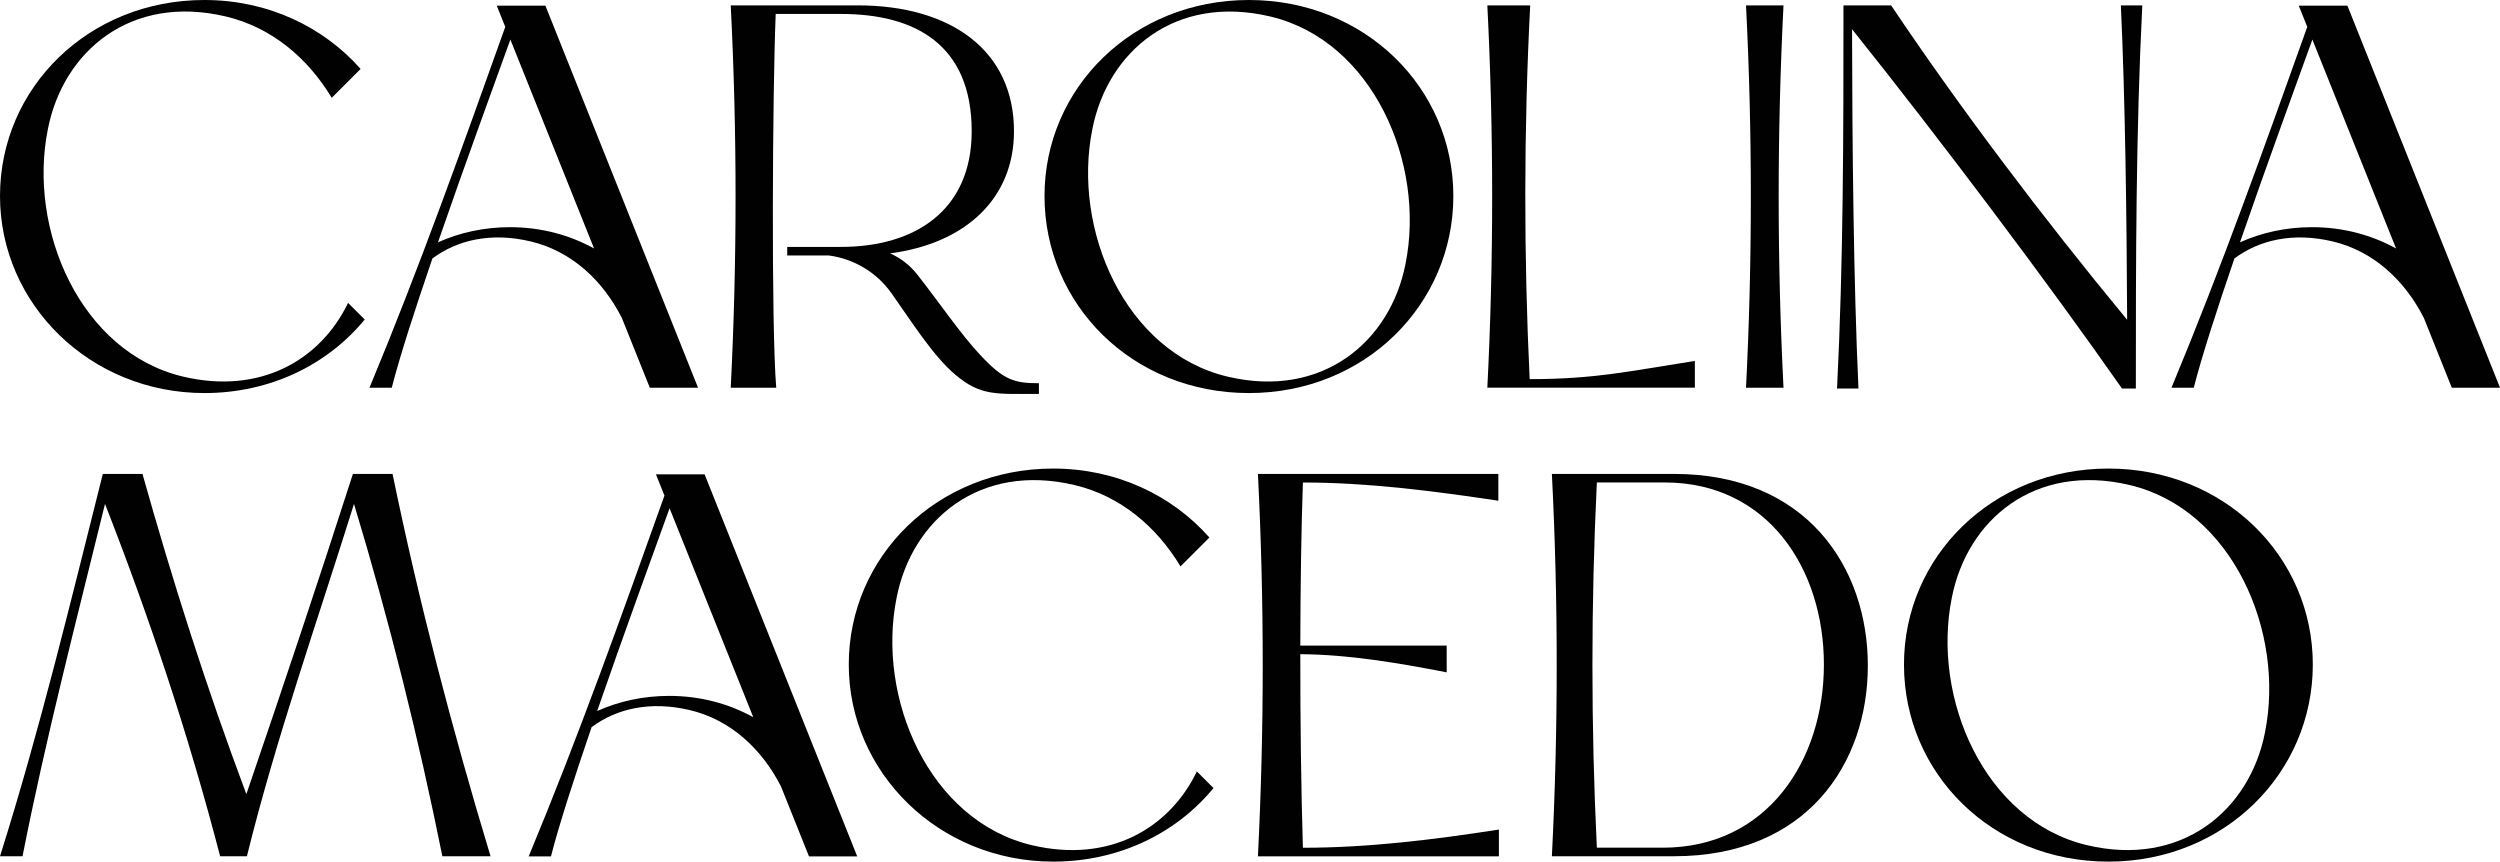
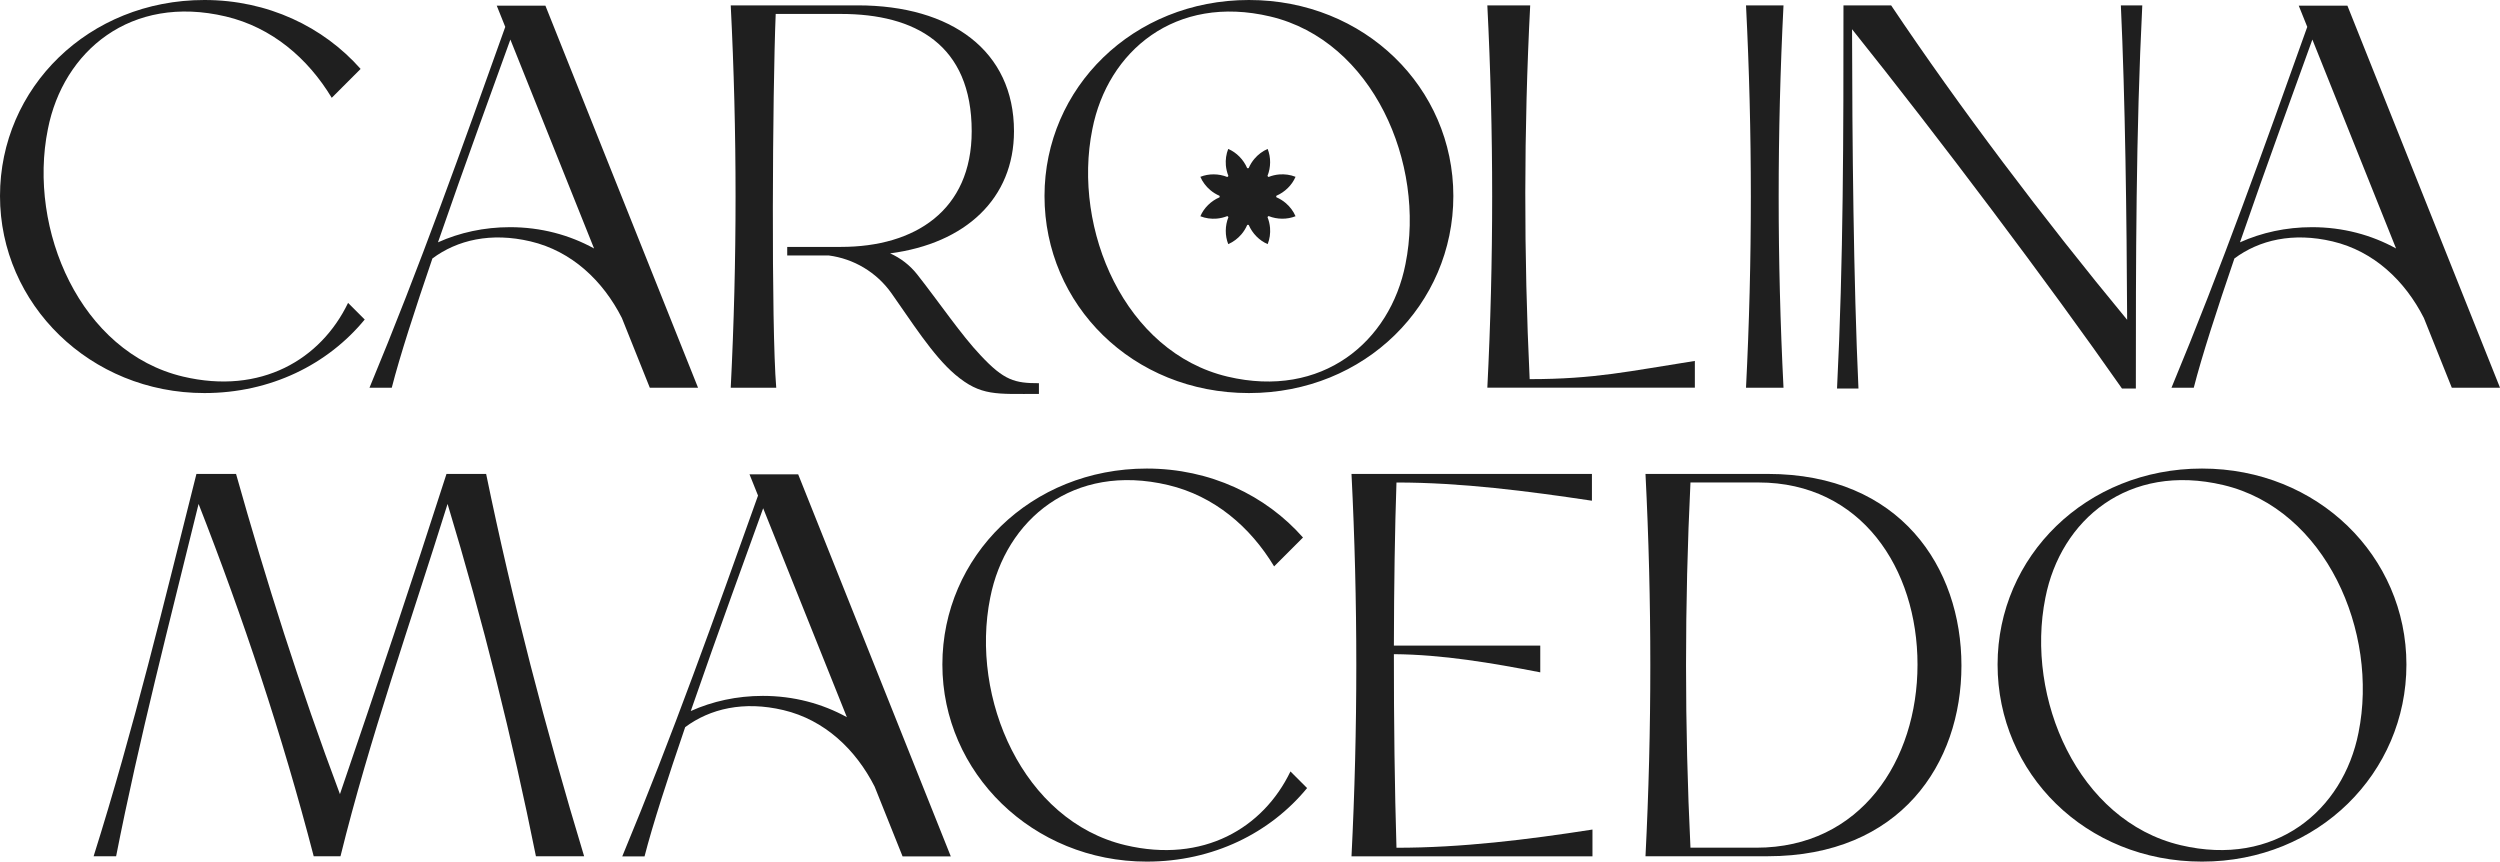
- <svg xmlns="http://www.w3.org/2000/svg" id="Camada_1" data-name="Camada 1" viewBox="0 0 792.12 273.01">
+ <svg xmlns="http://www.w3.org/2000/svg" id="Camada_1" viewBox="0 0 792.12 273.01">
  <defs>
-     <style>
-       .cls-1 {
-         fill: #010101;
-       }
-     </style>
+     <style>.cls-1{fill:#1f1f1f;}</style>
  </defs>
-   <g>
-     <path class="cls-1" d="M330.95,62.1c0-34.27,28.06-62.1,64.77-62.1s64.77,27.83,64.77,62.1-27.88,62.44-64.77,62.44-64.77-28-64.77-62.44ZM445.33,83.63c6.43-31.82-10.34-70.7-42.83-78.4-30.13-7.14-51.54,11-56.39,35.69-6.43,31.82,10.34,70.71,42.83,78.41,29.96,7.1,51.54-11,56.39-35.69Z" />
-     <path class="cls-1" d="M471.27,1.7h13.57c-2.04,39.53-2.04,79.07-.17,118.43,20.7,0,31.64-2.54,52.34-5.77v8.48h-65.75c2.04-40.38,2.04-80.76,0-121.15Z" />
-     <path class="cls-1" d="M553.22,1.7h11.88c-2.04,40.38-2.04,80.76,0,121.15h-11.88c2.04-40.38,2.04-80.76,0-121.15Z" />
-     <path class="cls-1" d="M110.29,95.96c-8.64,17.95-27.62,29.21-52.3,23.36C25.5,111.62,8.73,72.73,15.17,40.91,20.01,16.23,41.42-1.92,71.55,5.22c14.58,3.46,25.99,13.21,33.56,25.77l9.15-9.15C102.48,8.49,84.85,0,64.77,0,28.06,0,0,27.83,0,62.1s28.58,62.44,64.77,62.44c21.03,0,39.12-9.1,50.79-23.3l-5.28-5.28Z" />
-     <path class="cls-1" d="M671.99,1.7c1.37,29.53,1.85,67.02,1.99,99.63-26.65-32.25-53.19-67.41-74.78-99.63h-15.1c0,40.47-.01,80.94-2.04,121.41h6.79c-1.57-33.94-1.98-78.37-2.03-113.85,27.45,34.3,62.35,80.67,85.53,113.85h4.39c0-40.47.01-80.94,2.04-121.41h-6.79Z" />
-     <path class="cls-1" d="M310.7,112.59c-6.13-6.45-13.18-16.87-20.09-25.64-2.31-2.93-5.26-5.19-8.58-6.67,23.9-3.13,39.25-17.37,39.25-38.71,0-25.45-19.85-39.87-49.54-39.87h-40.21c2.04,40.38,2.04,80.76,0,121.15h14.42c-1.61-19.25-1.19-93.83-.17-118.43h20.7c23.41,0,41.4,9.67,41.4,37.16,0,25.11-17.99,36.65-41.4,36.65h-17.05v2.71h13.13c7.94,1.03,15.16,5.31,19.86,11.92,6.06,8.51,13.07,19.78,20.23,25.83,8.14,6.88,12.95,6.12,26.53,6.12v-3.39c-7.64,0-11.03-.85-18.47-8.82Z" />
-     <path class="cls-1" d="M221.17,122.84L172.81,1.79h-15.42l2.7,6.73c-13.6,38.11-27.17,76.22-43.02,114.33h7.06c2.5-9.8,7.37-24.85,12.88-40.96,7.9-5.86,18.55-8.37,31.11-5.4,13.05,3.09,22.94,12.47,28.92,24.26h0s8.85,22.1,8.85,22.1h15.27ZM161.61,71.98c-8.26,0-15.98,1.72-22.84,4.8,8.67-25.11,18.43-51.67,22.94-64.25l26.52,66.2c-7.77-4.29-16.84-6.75-26.61-6.75Z" />
-     <path class="cls-1" d="M792.12,122.84L743.77,1.79h-15.42l2.7,6.73c-13.6,38.11-27.17,76.22-43.02,114.33h7.06c2.5-9.8,7.37-24.85,12.88-40.96,7.9-5.86,18.55-8.37,31.11-5.4,13.05,3.09,22.94,12.47,28.92,24.26h0s8.85,22.1,8.85,22.1h15.27ZM732.57,71.98c-8.26,0-15.98,1.72-22.84,4.8,8.67-25.11,18.43-51.67,22.94-64.25l26.52,66.2c-7.77-4.29-16.84-6.75-26.61-6.75Z" />
-   </g>
-   <g>
-     <path class="cls-1" d="M603.27,210.56c0-34.27,28.06-62.1,64.77-62.1s64.77,27.83,64.77,62.1-27.88,62.44-64.77,62.44-64.77-28-64.77-62.44ZM717.65,232.09c6.43-31.82-10.34-70.7-42.83-78.4-30.13-7.14-51.54,11-56.39,35.69-6.43,31.82,10.34,70.71,42.83,78.41,29.96,7.1,51.54-11,56.39-35.69Z" />
-     <path class="cls-1" d="M32.58,150.16h12.56c9.5,33.76,20.19,67.53,32.92,101.46,11.54-33.76,22.91-67.7,33.76-101.46h12.56c8.31,40.38,18.83,80.76,31.05,121.15h-15.27c-7.47-37.16-16.8-74.66-28-111.64-11.54,36.99-24.77,74.49-33.93,111.64h-8.48c-10.01-38.52-22.4-75.67-36.48-111.64-9.16,37.33-18.83,74.49-26.13,111.64H0c12.73-40.38,22.4-80.76,32.58-121.15Z" />
-     <path class="cls-1" d="M491.71,150.16h38.69c42.08,0,61.42,29.69,61.42,60.74s-19.34,60.4-61.42,60.4h-38.69c2.04-40.38,2.04-80.76,0-121.15ZM526.83,268.59c33.09,0,51.07-27.66,51.07-58.03s-17.81-57.69-50.39-57.69h-21.55c-1.87,38.51-1.87,77.2,0,115.72h20.87Z" />
-     <path class="cls-1" d="M379.22,244.43c-8.64,17.95-27.62,29.21-52.3,23.36-32.49-7.7-49.26-46.59-42.83-78.41,4.85-24.69,26.26-42.83,56.39-35.69,14.58,3.46,25.99,13.21,33.56,25.77l9.15-9.15c-11.78-13.36-29.42-21.85-49.49-21.85-36.72,0-64.77,27.83-64.77,62.1s28.58,62.44,64.77,62.44c21.03,0,39.12-9.1,50.79-23.3l-5.28-5.28Z" />
-     <path class="cls-1" d="M412.82,268.59c-.57-18.52-.84-40.28-.82-61.32,15.51.13,31.01,2.78,46.38,5.76v-8.48h-46.38c.04-18.94.31-37.14.82-51.67,20.7,0,41.4,2.71,61.93,5.77v-8.48h-76.18c2.03,40.38,2.03,80.76,0,121.15h76.35v-8.48c-20.7,3.22-41.4,5.77-62.1,5.77Z" />
-     <path class="cls-1" d="M271.61,271.35l-48.36-121.06h-15.42l2.7,6.73c-13.6,38.11-27.17,76.22-43.02,114.33h7.06c2.5-9.8,7.37-24.85,12.88-40.96,7.9-5.86,18.55-8.37,31.11-5.4,13.05,3.09,22.94,12.47,28.92,24.26h0s8.85,22.1,8.85,22.1h15.27ZM212.05,220.49c-8.26,0-15.98,1.72-22.84,4.8,8.67-25.11,18.43-51.67,22.94-64.25l26.52,66.2c-7.77-4.29-16.84-6.75-26.61-6.75Z" />
-   </g>
+   <path class="cls-1" d="M330.95,62.1c0-34.27,28.06-62.1,64.77-62.1s64.77,27.83,64.77,62.1-27.88,62.44-64.77,62.44-64.77-28-64.77-62.44ZM445.33,83.63c6.43-31.82-10.34-70.7-42.83-78.4-30.13-7.14-51.54,11-56.39,35.69-6.43,31.82,10.34,70.71,42.83,78.41,29.96,7.1,51.54-11,56.39-35.69Z" />
+   <path class="cls-1" d="M404.44,62.01c-.08.03-.1.46,0,.5,1.07.47,2.05,1.07,2.93,1.82,1.33,1.13,2.43,2.57,3.12,4.18-2.68,1.08-5.85,1.03-8.51-.04-.08-.03-.4.26-.36.36.43,1.09.69,2.2.79,3.36.14,1.74-.1,3.53-.75,5.16-2.66-1.13-4.86-3.41-5.99-6.05-.03-.08-.46-.1-.5,0-.47,1.07-1.07,2.05-1.82,2.93-1.13,1.33-2.57,2.43-4.18,3.12-1.08-2.68-1.03-5.85.04-8.51.03-.08-.26-.4-.36-.36-1.09.43-2.2.69-3.36.79-1.74.14-3.53-.1-5.16-.75,1.13-2.66,3.41-4.86,6.05-5.99.08-.03.1-.46,0-.5-1.07-.47-2.05-1.07-2.93-1.82-1.33-1.13-2.43-2.57-3.12-4.18,2.68-1.08,5.85-1.03,8.51.04.08.03.4-.26.36-.36-.43-1.09-.69-2.2-.79-3.36-.14-1.74.1-3.53.75-5.16,2.66,1.13,4.86,3.41,5.99,6.05.03.08.46.1.5,0,.47-1.07,1.07-2.05,1.82-2.93,1.13-1.33,2.57-2.43,4.18-3.12,1.08,2.68,1.03,5.85-.04,8.51-.03.08.26.4.36.36,1.09-.43,2.2-.69,3.36-.79,1.74-.14,3.53.1,5.16.75-1.13,2.66-3.41,4.86-6.05,5.99Z" />
+   <path class="cls-1" d="M471.27,1.7h13.57c-2.04,39.53-2.04,79.07-.17,118.43,20.7,0,31.64-2.54,52.34-5.77v8.48h-65.75c2.04-40.38,2.04-80.76,0-121.15Z" />
+   <path class="cls-1" d="M553.22,1.7h11.88c-2.04,40.38-2.04,80.76,0,121.15h-11.88c2.04-40.38,2.04-80.76,0-121.15Z" />
+   <path class="cls-1" d="M110.29,95.96c-8.64,17.95-27.62,29.21-52.3,23.36C25.5,111.62,8.73,72.73,15.17,40.91,20.01,16.23,41.42-1.92,71.55,5.22c14.58,3.46,25.99,13.21,33.56,25.77l9.15-9.15C102.48,8.49,84.85,0,64.77,0,28.06,0,0,27.83,0,62.1s28.58,62.44,64.77,62.44c21.03,0,39.12-9.1,50.79-23.3l-5.28-5.28Z" />
+   <path class="cls-1" d="M671.99,1.7c1.37,29.53,1.85,67.02,1.99,99.63-26.65-32.25-53.19-67.41-74.78-99.63h-15.1c0,40.47-.01,80.94-2.04,121.41h6.79c-1.57-33.94-1.98-78.37-2.03-113.85,27.45,34.3,62.35,80.67,85.53,113.85h4.39c0-40.47.01-80.94,2.04-121.41h-6.79Z" />
+   <path class="cls-1" d="M310.7,112.59c-6.13-6.45-13.18-16.87-20.09-25.64-2.31-2.93-5.26-5.19-8.58-6.67,23.9-3.13,39.25-17.37,39.25-38.71,0-25.45-19.85-39.87-49.54-39.87h-40.21c2.04,40.38,2.04,80.76,0,121.15h14.42c-1.61-19.25-1.19-93.83-.17-118.43h20.7c23.41,0,41.4,9.67,41.4,37.16,0,25.11-17.99,36.65-41.4,36.65h-17.05v2.71h13.13c7.94,1.03,15.16,5.31,19.86,11.92,6.06,8.51,13.07,19.78,20.23,25.83,8.14,6.88,12.95,6.12,26.53,6.12v-3.39c-7.64,0-11.03-.85-18.47-8.82Z" />
+   <path class="cls-1" d="M221.17,122.84L172.81,1.79h-15.42l2.7,6.73c-13.6,38.11-27.17,76.22-43.02,114.33h7.06c2.5-9.8,7.37-24.85,12.88-40.96,7.9-5.86,18.55-8.37,31.11-5.4,13.05,3.09,22.94,12.47,28.92,24.26h0s8.85,22.1,8.85,22.1h15.27ZM161.61,71.98c-8.26,0-15.98,1.72-22.84,4.8,8.67-25.11,18.43-51.67,22.94-64.25l26.52,66.2c-7.77-4.29-16.84-6.75-26.61-6.75Z" />
+   <path class="cls-1" d="M792.12,122.84L743.77,1.79h-15.42l2.7,6.73c-13.6,38.11-27.17,76.22-43.02,114.33h7.06c2.5-9.8,7.37-24.85,12.88-40.96,7.9-5.86,18.55-8.37,31.11-5.4,13.05,3.09,22.94,12.47,28.92,24.26h0s8.85,22.1,8.85,22.1h15.27ZM732.57,71.98c-8.26,0-15.98,1.72-22.84,4.8,8.67-25.11,18.43-51.67,22.94-64.25l26.52,66.2c-7.77-4.29-16.84-6.75-26.61-6.75Z" />
+   <path class="cls-1" d="M632.93,210.56c0-34.27,28.06-62.1,64.77-62.1s64.77,27.83,64.77,62.1-27.88,62.44-64.77,62.44-64.77-28-64.77-62.44ZM747.3,232.09c6.43-31.82-10.34-70.7-42.83-78.4-30.13-7.14-51.54,11-56.39,35.69-6.43,31.82,10.34,70.71,42.83,78.41,29.96,7.1,51.54-11,56.39-35.69Z" />
+   <path class="cls-1" d="M62.23,150.16h12.56c9.5,33.76,20.19,67.53,32.92,101.46,11.54-33.76,22.91-67.7,33.76-101.46h12.56c8.31,40.38,18.83,80.76,31.05,121.15h-15.27c-7.47-37.16-16.8-74.66-28-111.64-11.54,36.99-24.77,74.49-33.93,111.64h-8.48c-10.01-38.52-22.4-75.67-36.48-111.64-9.16,37.33-18.83,74.49-26.13,111.64h-7.13c12.73-40.38,22.4-80.76,32.58-121.15Z" />
+   <path class="cls-1" d="M521.37,150.16h38.69c42.08,0,61.42,29.69,61.42,60.74s-19.34,60.4-61.42,60.4h-38.69c2.04-40.38,2.04-80.76,0-121.15ZM556.49,268.59c33.09,0,51.07-27.66,51.07-58.03s-17.81-57.69-50.39-57.69h-21.55c-1.87,38.51-1.87,77.2,0,115.72h20.87Z" />
+   <path class="cls-1" d="M408.88,244.43c-8.64,17.95-27.62,29.21-52.3,23.36-32.49-7.7-49.26-46.59-42.83-78.41,4.85-24.69,26.26-42.83,56.39-35.69,14.58,3.46,25.99,13.21,33.56,25.77l9.15-9.15c-11.78-13.36-29.42-21.85-49.49-21.85-36.72,0-64.77,27.83-64.77,62.1s28.58,62.44,64.77,62.44c21.03,0,39.12-9.1,50.79-23.3l-5.28-5.28Z" />
+   <path class="cls-1" d="M442.47,268.59c-.57-18.52-.84-40.28-.82-61.32,15.51.13,31.01,2.78,46.38,5.76v-8.48h-46.38c.04-18.94.31-37.14.82-51.67,20.7,0,41.4,2.71,61.93,5.77v-8.48h-76.18c2.03,40.38,2.03,80.76,0,121.15h76.35v-8.48c-20.7,3.22-41.4,5.77-62.1,5.77Z" />
+   <path class="cls-1" d="M301.26,271.35l-48.36-121.06h-15.42l2.7,6.73c-13.6,38.11-27.17,76.22-43.02,114.33h7.06c2.5-9.8,7.37-24.85,12.88-40.96,7.9-5.86,18.55-8.37,31.11-5.4,13.05,3.09,22.94,12.47,28.92,24.26h0s8.85,22.1,8.85,22.1h15.27ZM241.71,220.49c-8.26,0-15.98,1.72-22.84,4.8,8.67-25.11,18.43-51.67,22.94-64.25l26.52,66.2c-7.77-4.29-16.84-6.75-26.61-6.75Z" />
</svg>
